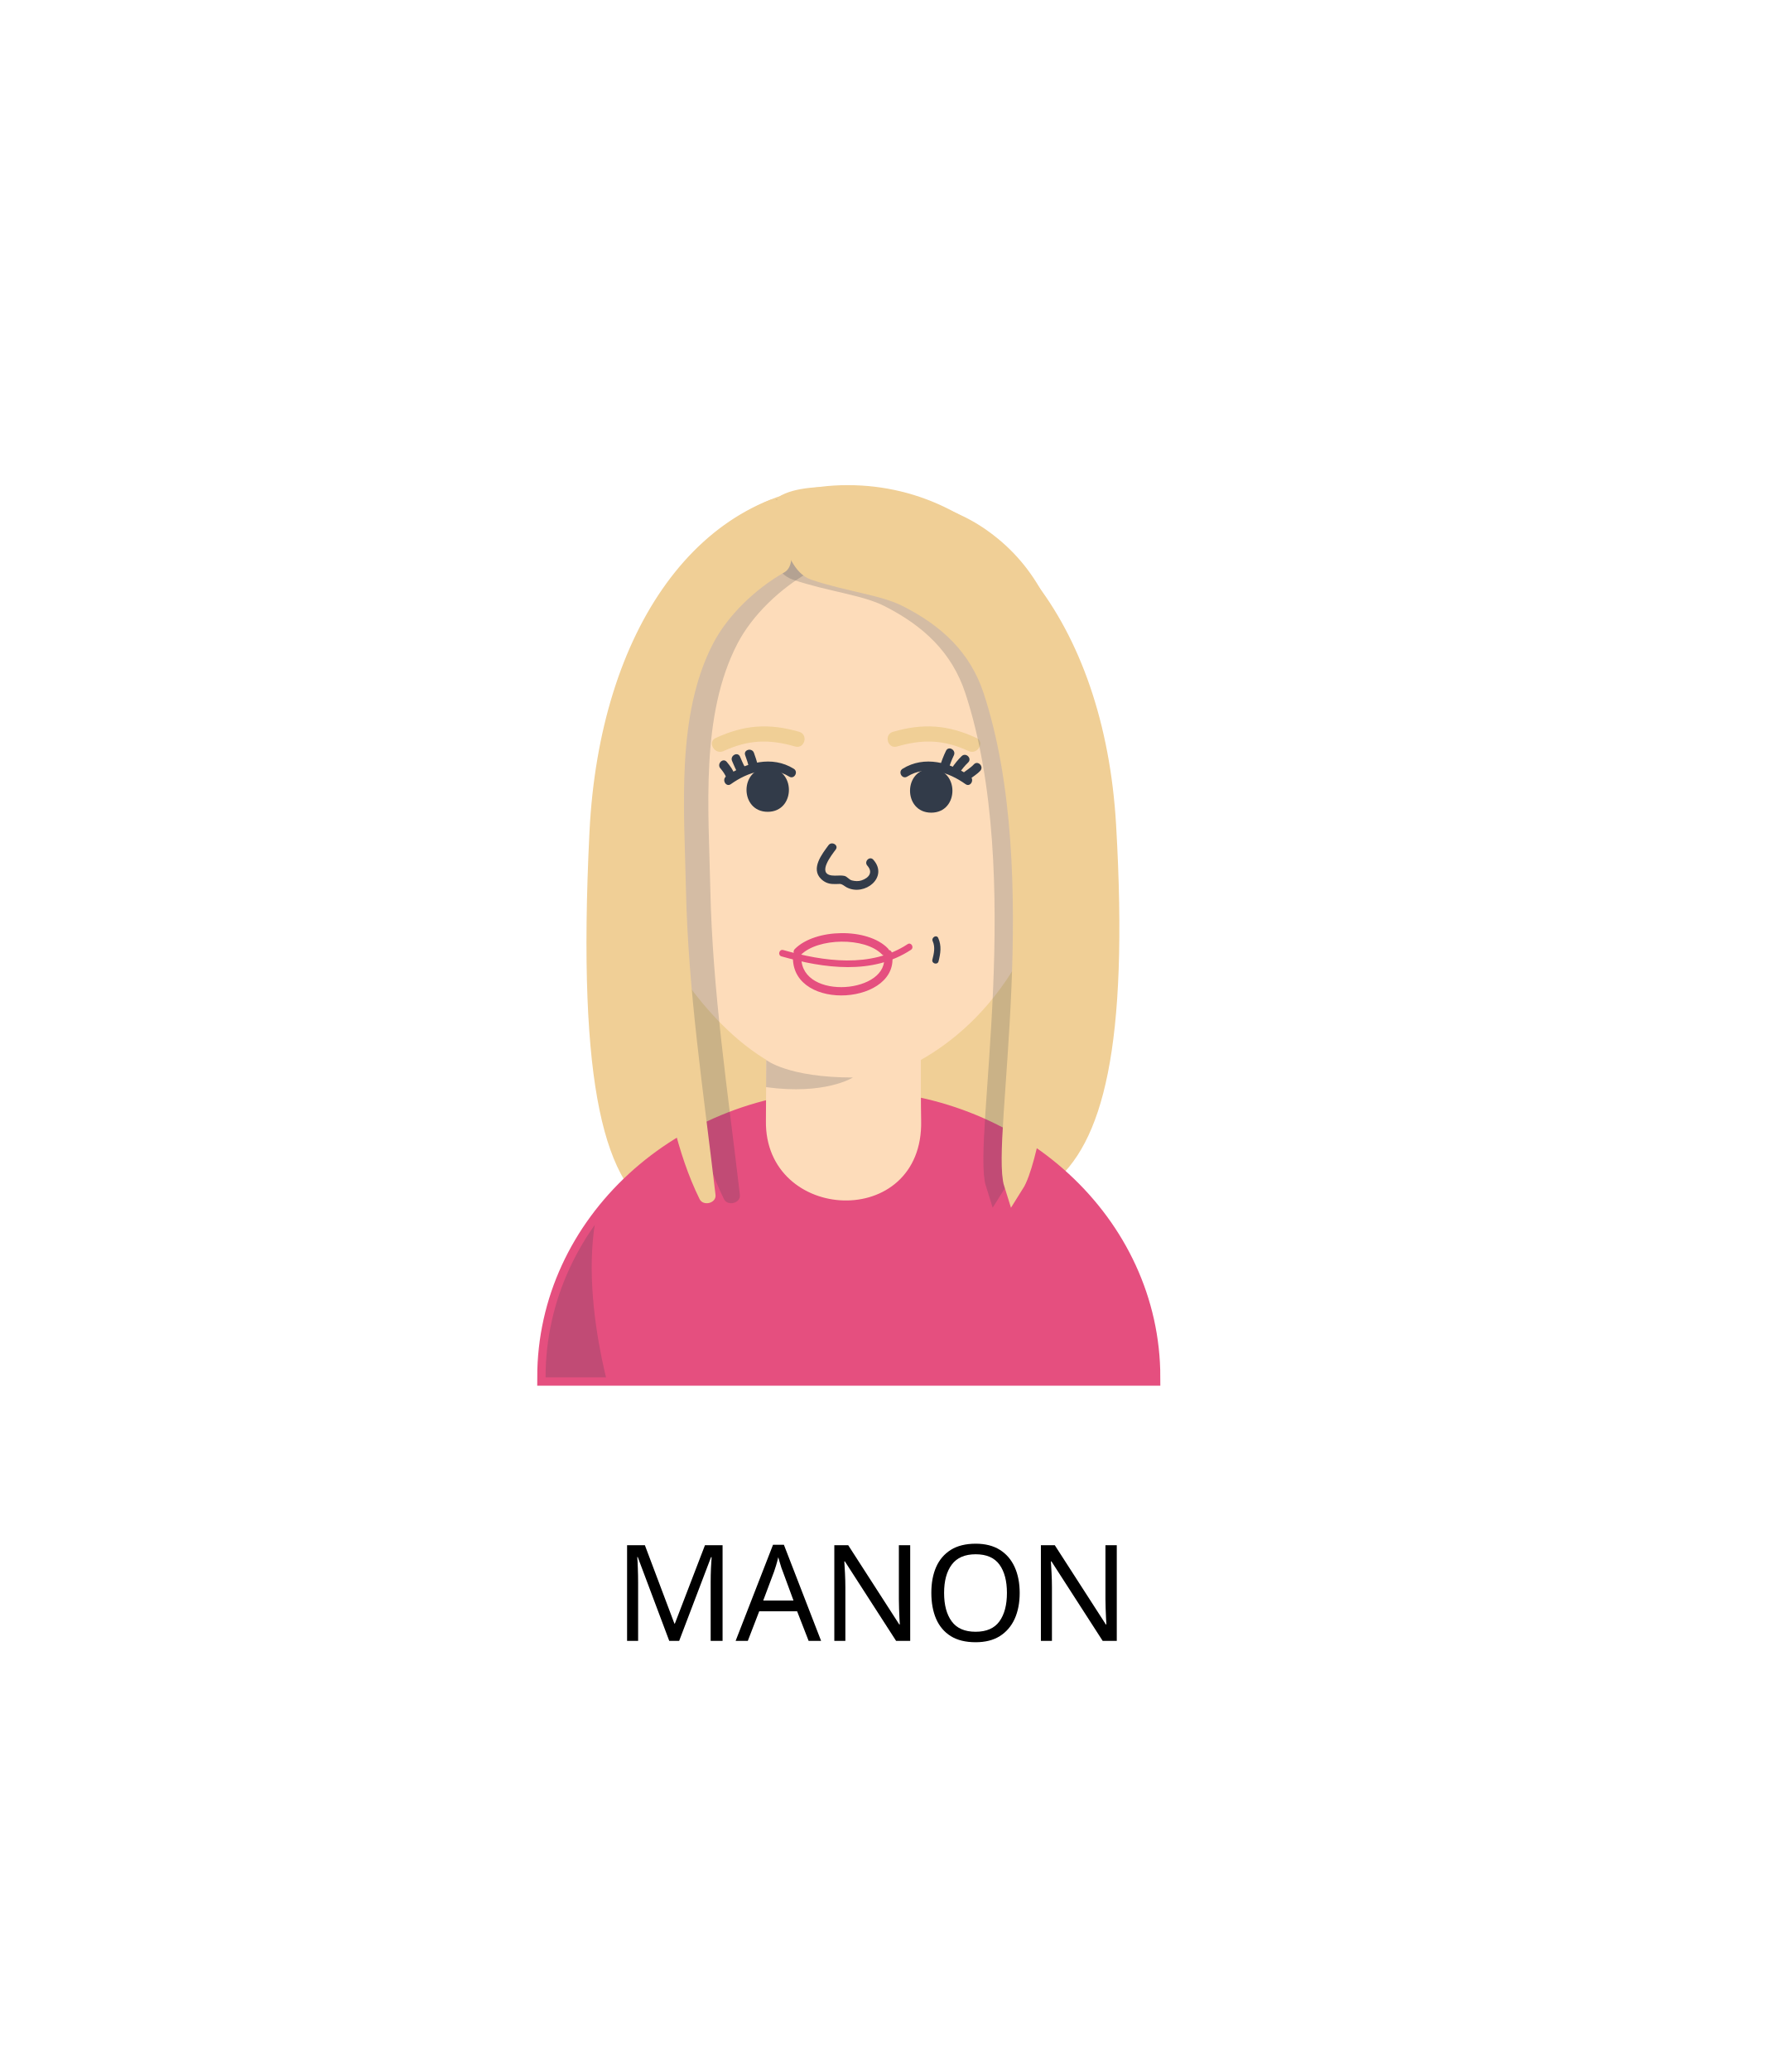
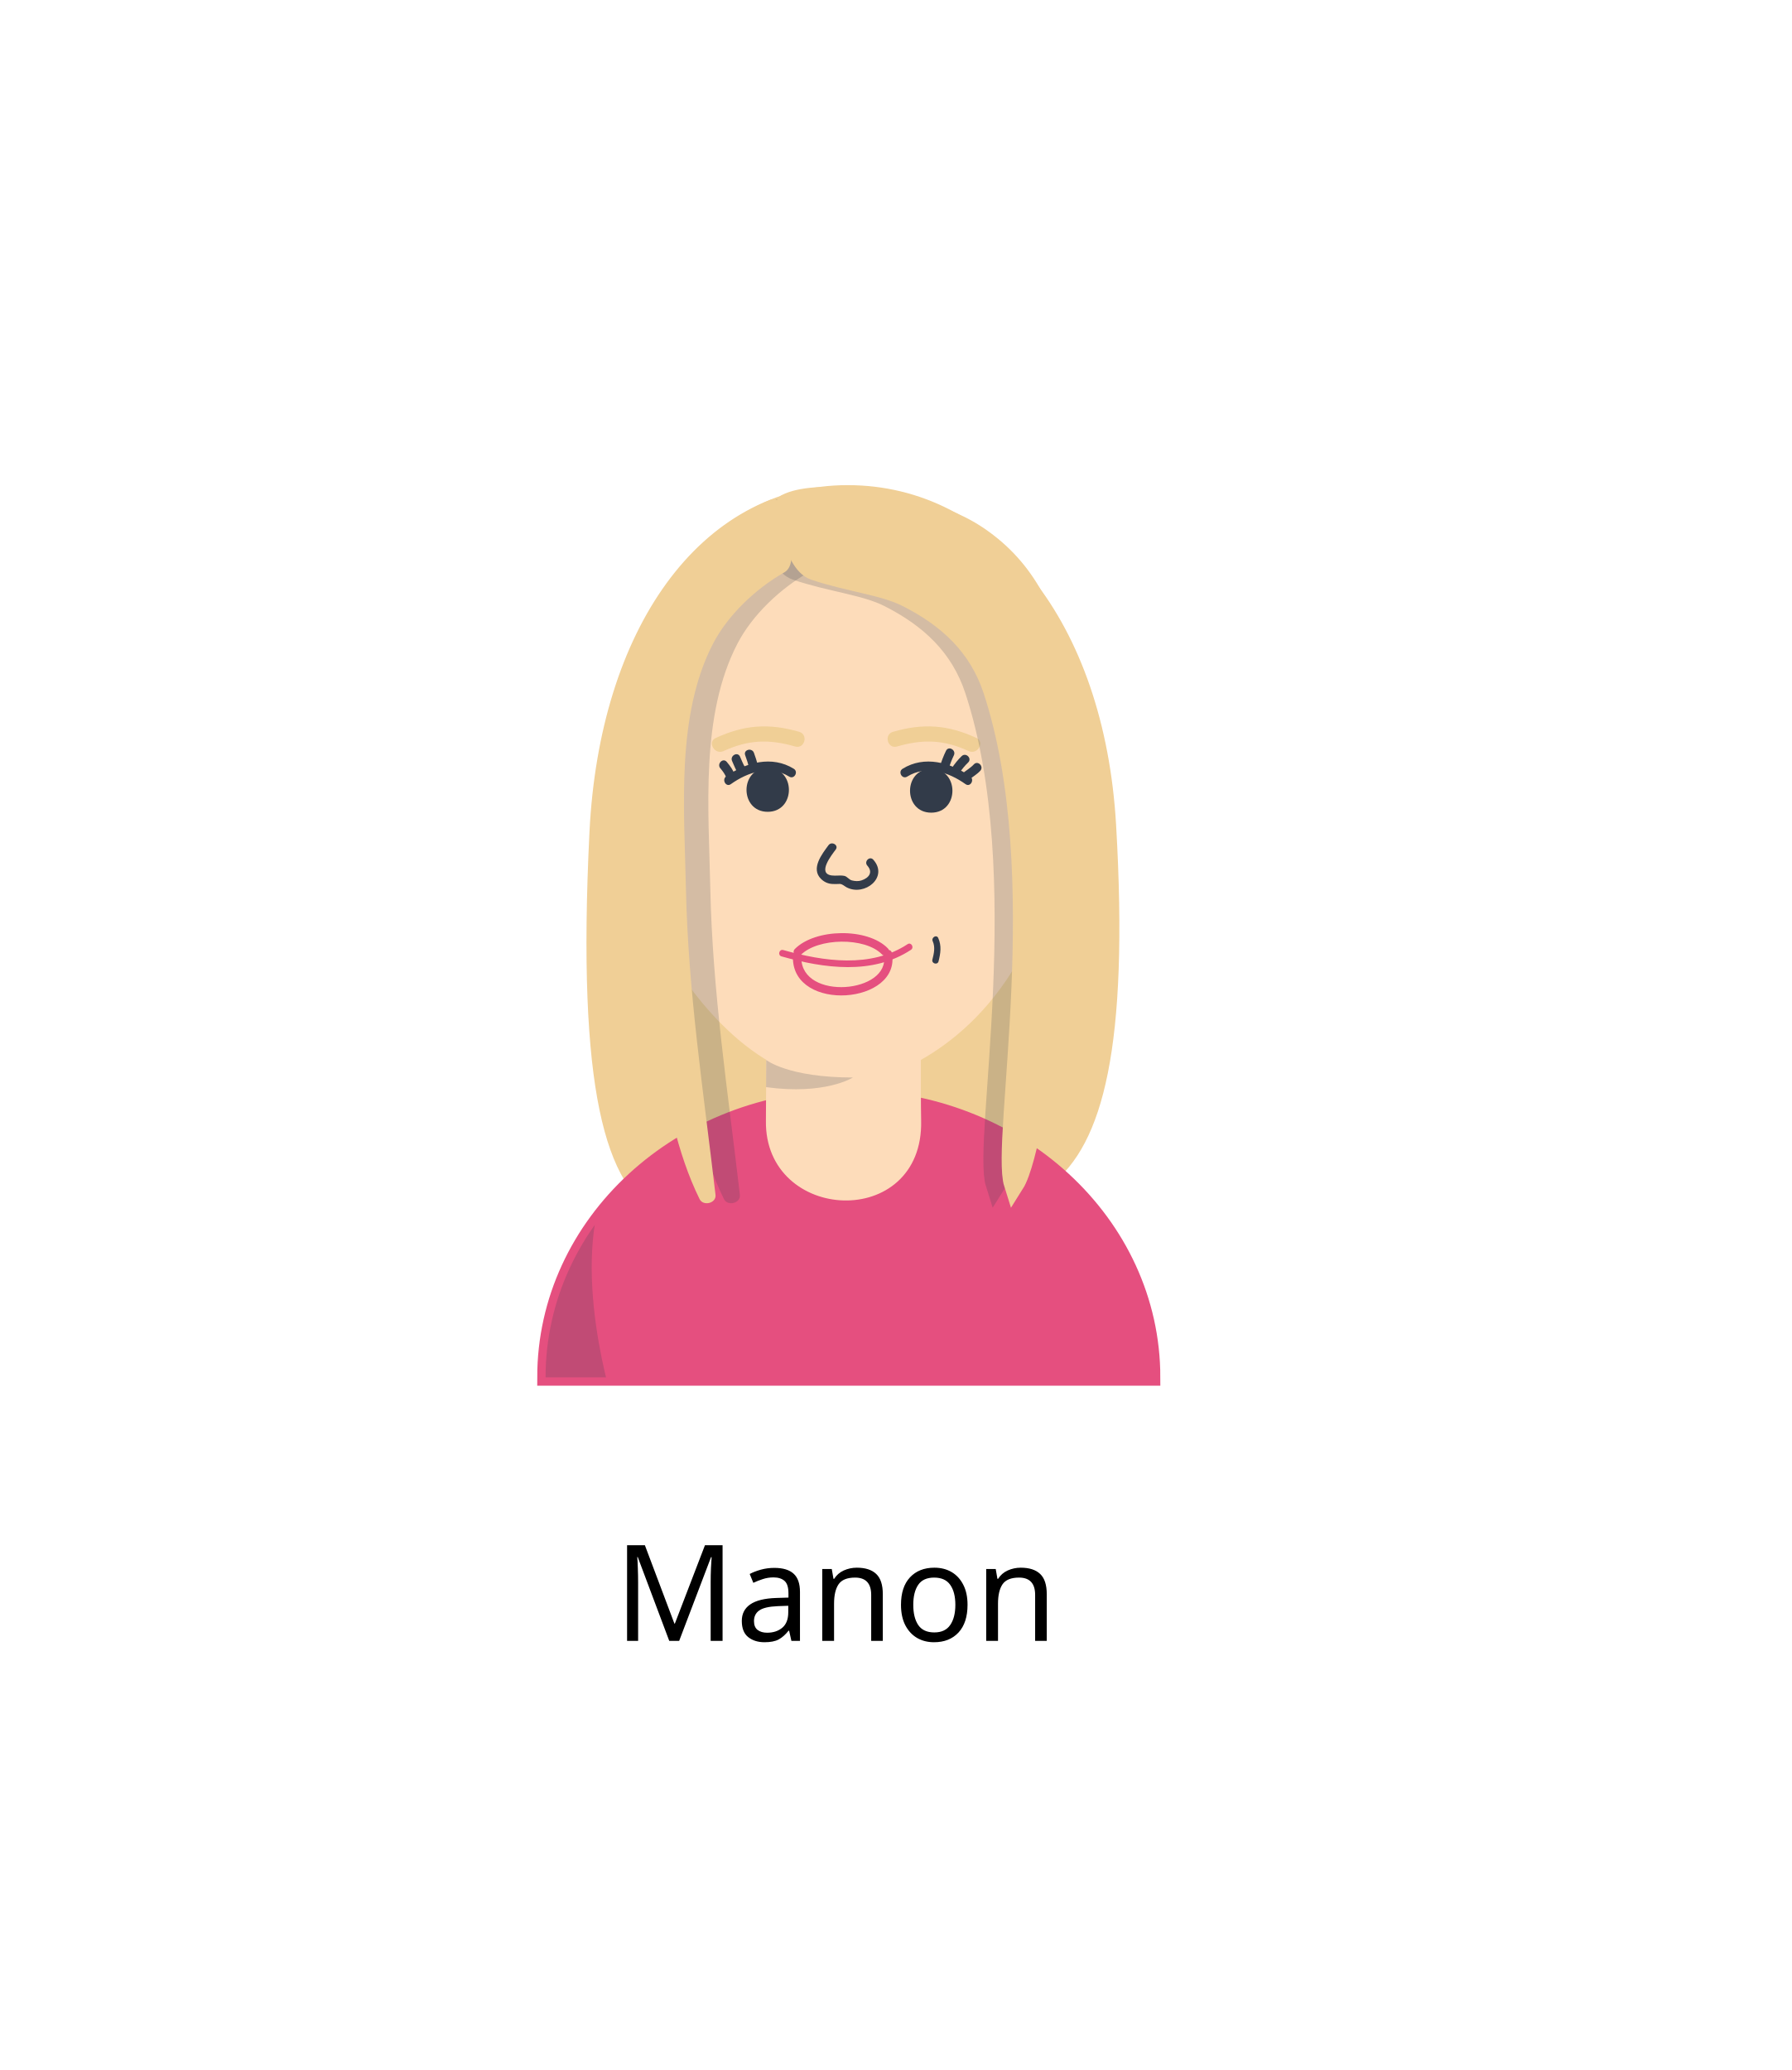
<svg xmlns="http://www.w3.org/2000/svg" xmlns:xlink="http://www.w3.org/1999/xlink" version="1.1" id="Calque_1" x="0px" y="0px" width="293.976px" height="339.759px" viewBox="0 0 293.976 339.759" enable-background="new 0 0 293.976 339.759" xml:space="preserve">
  <polygon fill="none" points="367.247,307.639 102.186,307.639 100.186,253.422 365.247,253.422 " />
-   <text transform="matrix(1 0 0 1 100.7729 269.3284)" font-family="'BloggerSans-Medium'" font-size="22">MANON</text>
+   <text transform="matrix(1 0 0 1 100.7729 269.3284)" font-family="'BloggerSans-Medium'" font-size="22">Manon</text>
  <path fill="#F0CF96" stroke="#F0CF96" stroke-width="3.367" stroke-miterlimit="10" d="M181.485,135.429  c4.283,73.231-17.705,60.589-40.694,60.589s-46.569,25.776-42.369-59.356c1.614-32.716,17.694-55.351,40.682-55.351  S179.573,102.73,181.485,135.429z" />
  <path fill="#E54F7F" stroke="#E54F7F" stroke-width="2.735" stroke-miterlimit="10" d="M139.298,180.272  c-27.483,0-49.762,20.505-49.762,45.799h99.525C189.06,200.777,166.781,180.272,139.298,180.272z" />
  <path fill="#FDDCBA" stroke="#FDDCBA" stroke-miterlimit="10" d="M150.674,183.966c0.376,17.39-24.728,16.131-24.475,0  c0.071-4.541,0-19.761,0-19.761h24.475C150.674,164.205,150.569,179.097,150.674,183.966z" />
  <path fill="#FDDCBA" stroke="#FDDCBA" stroke-miterlimit="10" d="M173.455,106.846c-5.535-13.699-10.872-18.038-32.411-18.686  c-21.824-0.656-25.213,2.771-32.821,15.67c-0.386,0.655-9.322,36.686,1.494,51.891c0,0,8.61,16.203,21.931,20.393  c3.471,1.092,10.591,0.746,11.729,0.517c0.786-0.159,16.028-3.746,24.982-22.332C176.674,137.042,173.745,107.565,173.455,106.846z" />
  <g>
    <g>
      <path fill="#323B49" d="M142.342,142.08c0.99,1.109,0.244,2.031-0.964,2.428c-0.512,0.168-1.049,0.128-1.561,0.001    c-0.498-0.124-0.774-0.651-1.257-0.748c-0.684-0.138-1.376,0.025-2.066-0.068c-2.458-0.331,0.059-3.431,0.666-4.263    c0.527-0.722-0.674-1.411-1.194-0.698c-1.03,1.412-2.968,3.83-1.215,5.536c0.519,0.505,1.132,0.787,1.865,0.824    c0.389,0.02,0.772,0.009,1.161-0.009c0.447-0.021,0.811,0.379,1.197,0.576c2.944,1.501,6.908-1.688,4.346-4.557    C142.724,140.435,141.75,141.417,142.342,142.08L142.342,142.08z" />
    </g>
  </g>
  <g>
    <g>
      <path fill="#323B49" d="M130.271,126.182c-3.568-2.215-7.855-1.06-11.085,1.24c-0.775,0.552-0.033,1.845,0.752,1.286    c2.793-1.989,6.447-3.186,9.582-1.24C130.338,127.976,131.085,126.687,130.271,126.182L130.271,126.182z" />
    </g>
  </g>
  <g>
    <g>
      <path fill="#323B49" d="M148.882,127.468c3.134-1.946,6.789-0.749,9.582,1.24c0.784,0.558,1.527-0.734,0.752-1.286    c-3.23-2.3-7.517-3.455-11.085-1.24C147.316,126.687,148.063,127.976,148.882,127.468L148.882,127.468z" />
    </g>
  </g>
  <g>
    <g>
      <path fill="#323B49" d="M125.994,133.246c4.639,0,4.639-7.193,0-7.193C121.355,126.053,121.355,133.246,125.994,133.246    L125.994,133.246z" />
    </g>
  </g>
  <g>
    <g>
      <path fill="#323B49" d="M152.829,133.386c4.639,0,4.639-7.193,0-7.193S148.19,133.386,152.829,133.386L152.829,133.386z" />
    </g>
  </g>
  <g>
    <g>
      <path fill="#323B49" d="M124.364,125.617c-0.162-0.701-0.383-1.382-0.632-2.055c-0.331-0.892-1.771-0.507-1.436,0.396    c0.25,0.674,0.47,1.355,0.632,2.055C123.144,126.949,124.58,126.552,124.364,125.617L124.364,125.617z" />
    </g>
  </g>
  <g>
    <g>
      <path fill="#323B49" d="M122.312,125.993c-0.378-0.563-0.578-1.211-0.87-1.818c-0.416-0.865-1.7-0.11-1.286,0.752    c0.292,0.608,0.491,1.255,0.87,1.818C121.559,127.537,122.85,126.792,122.312,125.993L122.312,125.993z" />
    </g>
  </g>
  <g>
    <g>
      <path fill="#323B49" d="M120.648,127.277c-0.305-0.845-0.801-1.545-1.377-2.226c-0.622-0.734-1.67,0.325-1.053,1.053    c0.401,0.474,0.782,0.98,0.994,1.569C119.536,128.569,120.975,128.183,120.648,127.277L120.648,127.277z" />
    </g>
  </g>
  <g>
    <g>
      <path fill="#323B49" d="M159.824,125.46c-0.562,0.61-1.304,1.012-1.934,1.544c-0.735,0.62,0.324,1.668,1.053,1.053    c0.633-0.533,1.369-0.93,1.934-1.544C161.527,125.809,160.476,124.753,159.824,125.46L159.824,125.46z" />
    </g>
  </g>
  <g>
    <g>
      <path fill="#323B49" d="M157.829,124.102c-0.619,0.587-1.14,1.264-1.624,1.965c-0.547,0.793,0.745,1.537,1.286,0.752    c0.413-0.599,0.862-1.162,1.391-1.663C159.581,124.493,158.526,123.441,157.829,124.102L157.829,124.102z" />
    </g>
  </g>
  <g>
    <g>
      <path fill="#323B49" d="M155.258,123.226c-0.415,0.846-0.749,1.727-1.024,2.629c-0.281,0.921,1.157,1.312,1.436,0.396    c0.237-0.779,0.515-1.541,0.874-2.273C156.965,123.118,155.681,122.363,155.258,123.226L155.258,123.226z" />
    </g>
  </g>
  <g>
    <g>
      <path fill="#F0CF96" d="M131.163,120.117c-4.977-1.442-8.994-1.154-13.684,1.003c-1.463,0.673-0.192,2.827,1.262,2.159    c4.062-1.868,7.46-1.996,11.757-0.751C132.051,122.977,132.709,120.564,131.163,120.117L131.163,120.117z" />
    </g>
  </g>
  <g>
    <g>
      <path fill="#F0CF96" d="M147.217,122.527c4.297-1.245,7.696-1.117,11.757,0.751c1.454,0.669,2.725-1.486,1.262-2.159    c-4.69-2.157-8.706-2.445-13.684-1.003C145.007,120.564,145.665,122.977,147.217,122.527L147.217,122.527z" />
    </g>
  </g>
  <g>
    <g>
      <path fill="#E54F7F" d="M145.714,155.662c-3.319-3.426-11.934-3.278-15.269,0.102c-0.627,0.635,0.351,1.614,0.978,0.978    c2.798-2.835,10.549-2.954,13.312-0.102C145.357,157.282,146.335,156.303,145.714,155.662L145.714,155.662z" />
    </g>
  </g>
  <g>
    <g>
      <path fill="#E54F7F" d="M130.128,157.231c0.056,8.987,17.798,7.626,16.252-0.802c-0.161-0.877-1.494-0.504-1.334,0.368    c1.142,6.221-13.49,7.517-13.534,0.434C131.506,156.34,130.122,156.339,130.128,157.231L130.128,157.231z" />
    </g>
  </g>
  <g>
    <g>
      <path fill="#E54F7F" d="M128.258,156.976c6.976,1.97,14.926,3.085,21.243-1.076c0.579-0.381,0.038-1.316-0.545-0.932    c-6.033,3.974-13.765,2.844-20.411,0.967C127.874,155.745,127.589,156.787,128.258,156.976L128.258,156.976z" />
    </g>
  </g>
  <g>
    <g>
      <path fill="#323B49" d="M153.073,154.486c0.445,0.995,0.198,2.013-0.053,3.022c-0.163,0.656,0.848,0.935,1.011,0.279    c0.329-1.323,0.522-2.547-0.053-3.831C153.702,153.34,152.799,153.874,153.073,154.486L153.073,154.486z" />
    </g>
  </g>
  <path opacity="0.2" fill="#323B49" stroke="#323B49" stroke-width="3.339" stroke-miterlimit="10" d="M130.668,93.564  c5.748,1.938,11.308,2.44,15.209,4.412c6.826,3.452,11.79,8.145,14.14,15.288c9.982,30.341,1.218,74.117,3.407,81.038  c4.42-6.993,9.641-59.078,9.667-62.536c0.055-7.414,0-13.564-1.86-20.968c-2.404-9.571-5.595-17.202-13.683-22.711  c-3.483-2.372-7.594-3.762-11.817-5.066c-2.221-0.686-13.937-1.53-18.674,0.951C127.057,83.971,127.042,92.341,130.668,93.564z" />
  <g opacity="0.2">
    <path fill="#323B49" d="M131.057,83.971c0.324,2.322,0.589,4.514,1.137,6.759c0.274,1.684,0.547,1.684-1.095,2.526   c-1.095,0.842-1.916,1.403-3.011,2.245c-6.295,5.052-10.127,10.665-11.495,19.085c-2.463,13.752-1.264,28.216-1.264,42.249   c0,7.297,3.876,31.981,4.698,39.278c-4.653-8.981-9.455-37.463-10.276-47.286c-0.821-9.262-1.095-19.085-0.547-28.346   c0.274-8.42,2.737-16.839,7.39-24.137c3.284-5.332,9.071-11.211,14.302-12.98L131.057,83.971z" />
    <g>
      <path fill="#323B49" d="M129.706,84.343c0.165,1.193,1.843,7.045,0.686,7.703c-1.975,1.123-3.849,2.889-5.539,4.389    c-3.231,2.867-6.024,6.606-7.606,10.638c-4.47,11.394-3.739,24.854-3.515,36.861c0.173,9.294,0.422,18.308,1.582,27.53    c1.034,8.224,2.355,16.414,3.312,24.648c0.87-0.236,1.74-0.471,2.61-0.707c-3.3-6.677-4.68-14.467-6.174-21.702    c-1.597-7.736-2.937-15.569-3.775-23.425c-1.255-11.771-1.867-24.404-0.048-36.14c1.747-11.272,8.841-25.015,20.027-29.424    c-0.574-0.326-1.149-0.652-1.723-0.978C129.598,83.938,129.652,84.14,129.706,84.343c0.464,1.744,3.167,1.003,2.702-0.745    c-0.054-0.203-0.108-0.405-0.162-0.608c-0.181-0.679-1.016-1.257-1.723-0.978c-9.837,3.878-16.184,13.691-19.813,23.182    c-4.909,12.838-3.531,28.371-2.517,41.772c0.633,8.361,2.074,16.673,3.654,24.899c1.6,8.33,3.179,17.286,6.97,24.954    c0.596,1.205,2.772,0.681,2.61-0.707c-1.962-16.889-4.502-33.3-4.856-50.328c-0.267-12.86-1.653-28.344,4.442-40.119    c2.458-4.75,7.076-9.087,11.695-11.713c2.71-1.541-0.01-8.246-0.301-10.354C132.162,81.815,129.463,82.577,129.706,84.343z" />
    </g>
  </g>
  <g>
    <path fill="#F0CF96" d="M127.057,83.971c0.324,2.322,0.589,4.514,1.137,6.759c0.274,1.684,0.547,1.684-1.095,2.526   c-1.095,0.842-1.916,1.403-3.011,2.245c-6.295,5.052-10.127,10.665-11.495,19.085c-2.463,13.752-1.264,28.216-1.264,42.249   c0,7.297,3.876,31.981,4.698,39.278c-4.653-8.981-9.455-37.463-10.276-47.286c-0.821-9.262-1.095-19.085-0.547-28.346   c0.274-8.42,2.737-16.839,7.39-24.137c3.284-5.332,9.071-11.211,14.302-12.98L127.057,83.971z" />
    <g>
      <path fill="#F0CF96" d="M125.706,84.343c0.165,1.193,1.843,7.045,0.686,7.703c-1.975,1.123-3.849,2.889-5.539,4.389    c-3.231,2.867-6.024,6.606-7.606,10.638c-4.47,11.394-3.739,24.854-3.515,36.861c0.173,9.294,0.422,18.308,1.582,27.53    c1.034,8.224,2.355,16.414,3.312,24.648c0.87-0.236,1.74-0.471,2.61-0.707c-3.3-6.677-4.68-14.467-6.174-21.702    c-1.597-7.736-2.937-15.569-3.775-23.425c-1.255-11.771-1.867-24.404-0.048-36.14c1.747-11.272,8.841-25.015,20.027-29.424    c-0.574-0.326-1.149-0.652-1.723-0.978C125.599,83.938,125.652,84.14,125.706,84.343c0.464,1.744,3.167,1.003,2.702-0.745    c-0.054-0.203-0.108-0.405-0.162-0.608c-0.181-0.679-1.016-1.257-1.723-0.978c-9.837,3.878-16.184,13.691-19.813,23.182    c-4.909,12.838-3.531,28.371-2.517,41.772c0.633,8.361,2.074,16.673,3.654,24.899c1.6,8.33,3.179,17.286,6.97,24.954    c0.596,1.205,2.772,0.681,2.61-0.707c-1.962-16.889-4.502-33.3-4.856-50.328c-0.267-12.86-1.653-28.344,4.442-40.119    c2.458-4.75,7.076-9.087,11.695-11.713c2.71-1.541-0.01-8.246-0.301-10.354C128.162,81.815,125.463,82.577,125.706,84.343z" />
    </g>
  </g>
  <path fill="#F0CF96" stroke="#F0CF96" stroke-width="3.339" stroke-miterlimit="10" d="M133.668,93.564  c5.748,1.938,11.308,2.44,15.209,4.412c6.826,3.452,11.79,8.145,14.14,15.288c9.982,30.341,1.218,74.117,3.407,81.038  c4.42-6.993,9.641-59.078,9.667-62.536c0.055-7.414,0-13.564-1.86-20.968c-2.404-9.571-5.595-17.202-13.683-22.711  c-3.483-2.372-7.594-3.762-11.817-5.066c-2.221-0.686-14.979-2.733-19.716-0.252C129.015,82.768,130.042,92.341,133.668,93.564z" />
  <path opacity="0.2" fill="#323B49" d="M125.75,173.979c0,0,3.576,2.878,14.228,2.878c0,0-4.588,2.913-14.249,1.58L125.75,173.979z" />
  <g>
    <defs>
      <path id="SVGID_1_" d="M139.298,180.272c-27.483,0-49.762,20.505-49.762,45.799h99.525    C189.06,200.777,166.781,180.272,139.298,180.272z" />
    </defs>
    <clipPath id="SVGID_2_">
      <use xlink:href="#SVGID_1_" overflow="visible" />
    </clipPath>
    <path opacity="0.2" clip-path="url(#SVGID_2_)" fill="#323B49" stroke="#323B49" stroke-miterlimit="10" d="M100.333,231.167   c0,0-7.667-23.333-1-38l-17.667,20l3,18l11.667,4.922L100.333,231.167z" />
  </g>
</svg>
